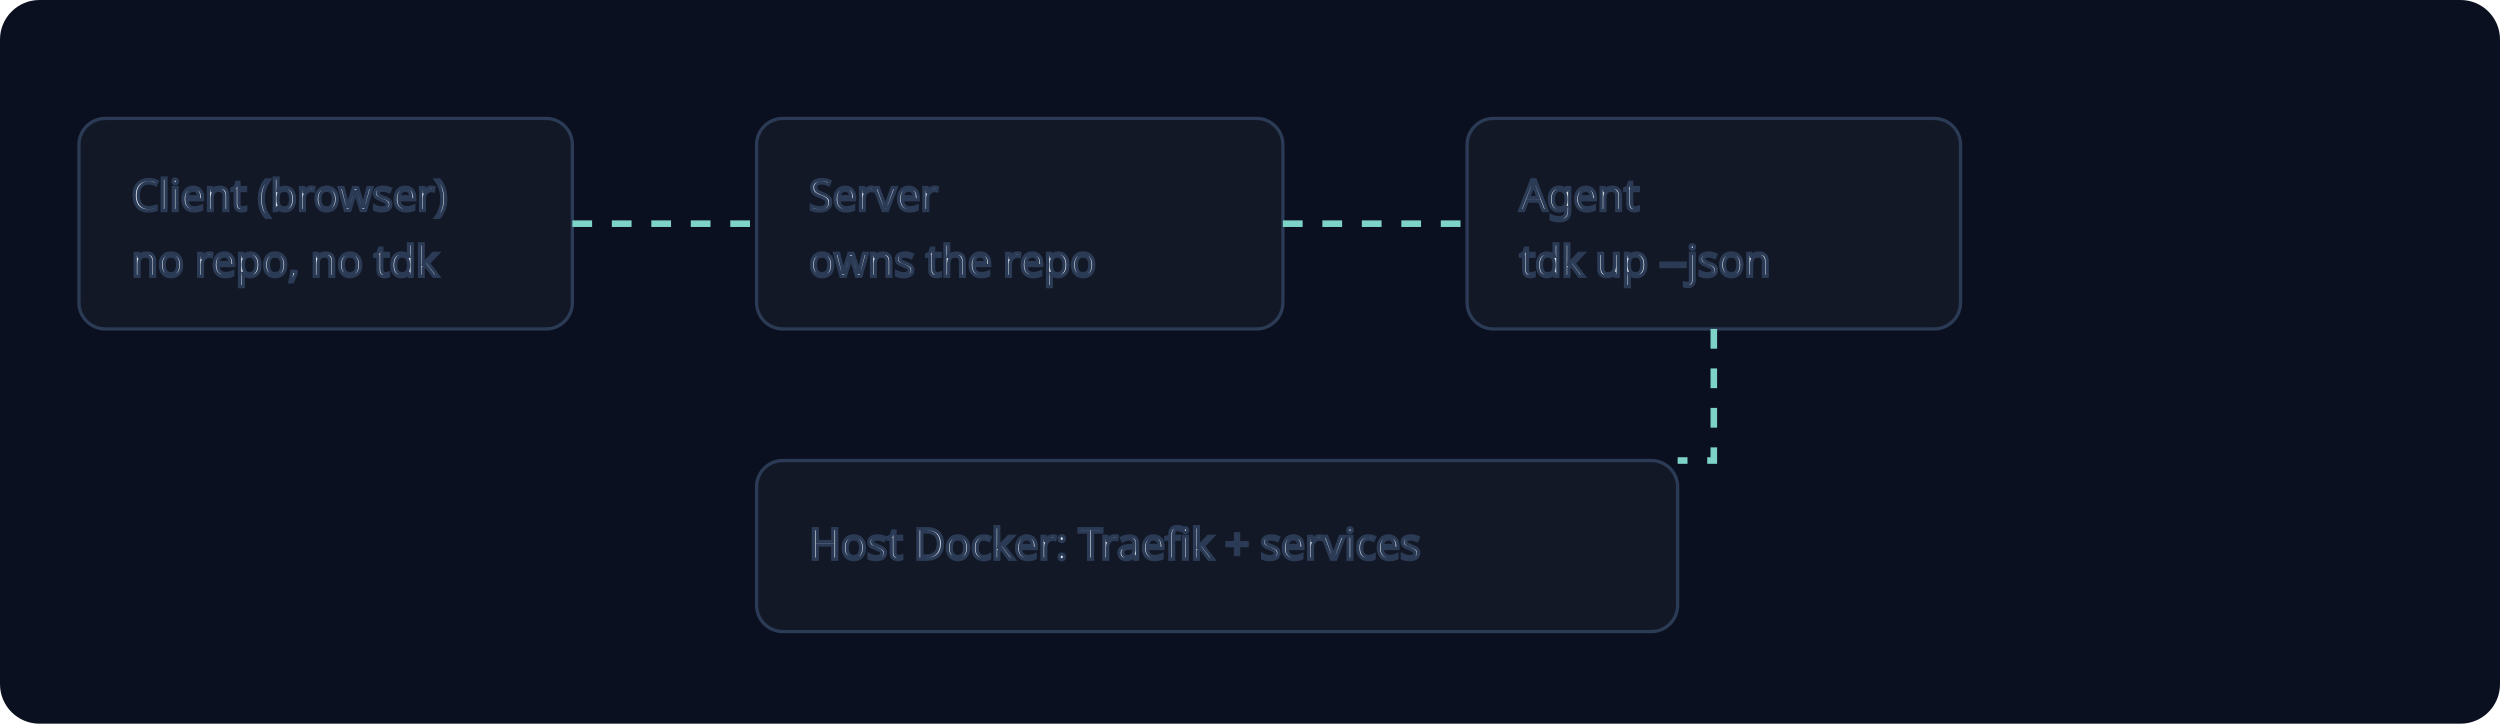
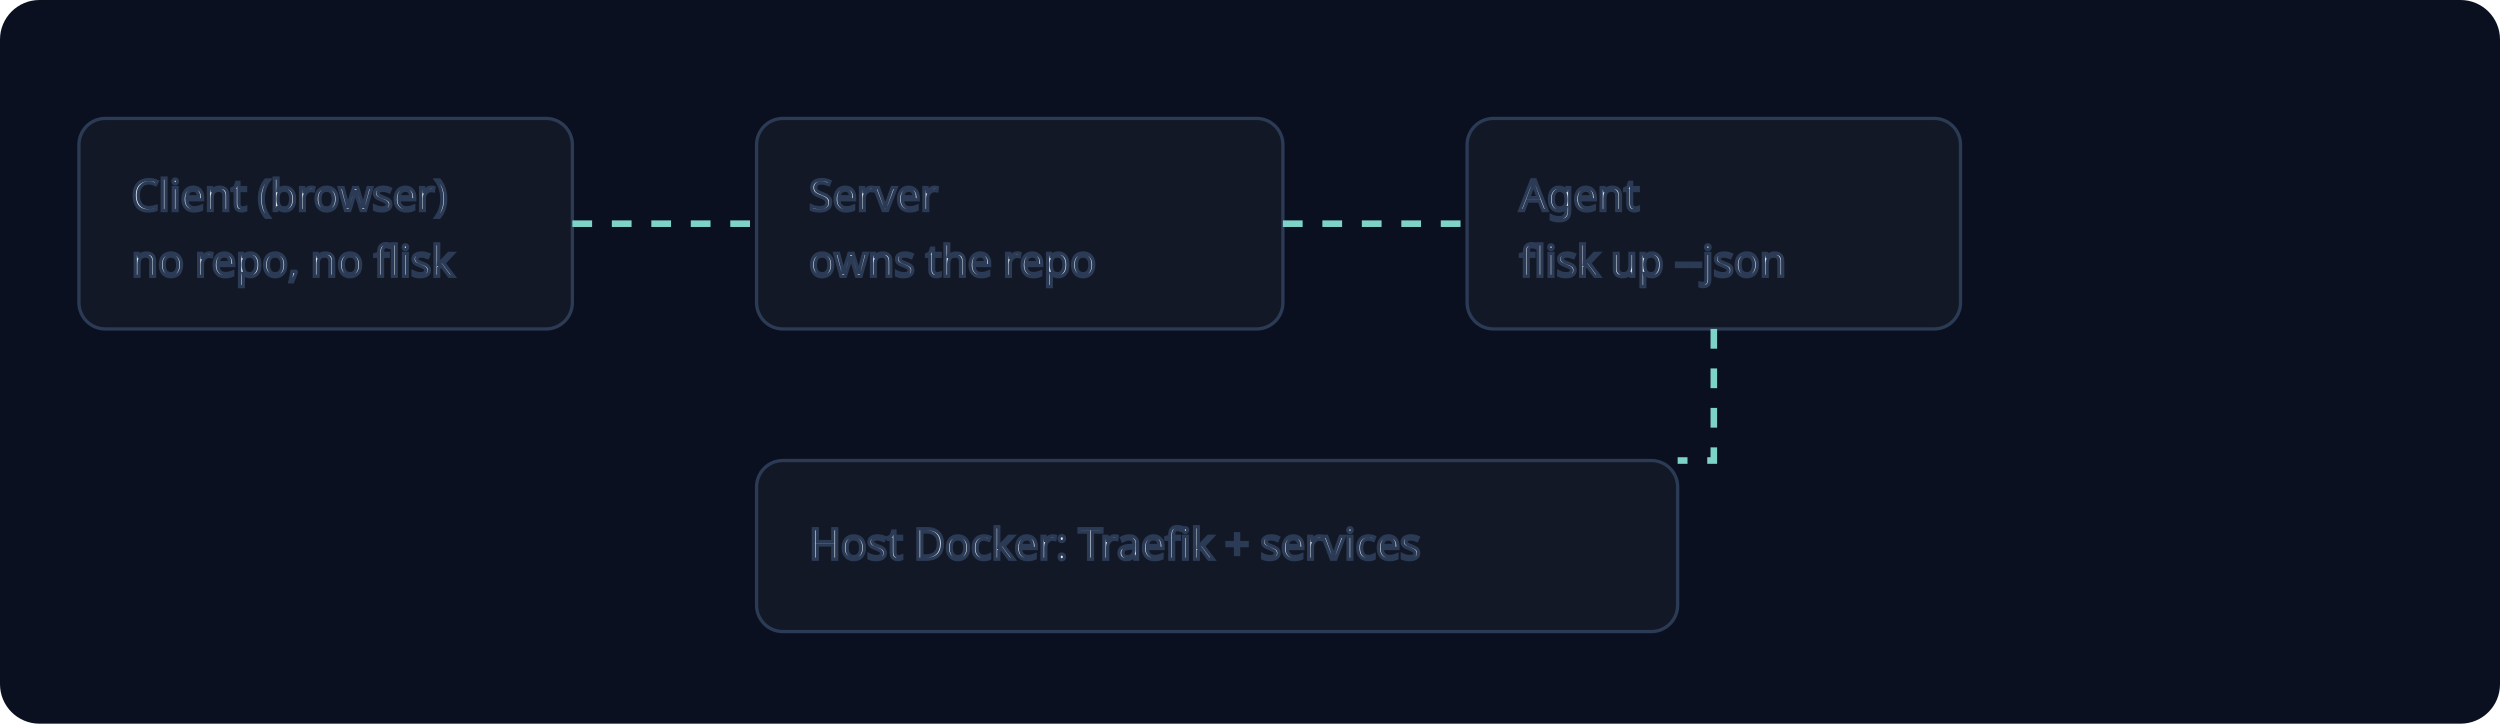
<svg xmlns="http://www.w3.org/2000/svg" viewBox="0 0 760 220" role="img" aria-labelledby="title desc">
  <style>
    text { font: 13px ui-sans-serif, sans-serif; fill: #e8eef7 }
    .box { fill: #121826; stroke: #2c3b55 }
    .pulse { stroke: #7dd3c7; stroke-width: 2; fill: none; stroke-dasharray: 6 6;
             animation: flow 1.4s linear infinite }
    @keyframes flow { to { stroke-dashoffset: -24 } }
    @media (prefers-reduced-motion: reduce) { .pulse { animation: none } }
  </style>
  <rect width="760" height="220" rx="12" fill="#0b1020" />
  <g class="box">
    <rect x="24" y="36" width="150" height="64" rx="8" />
    <text x="40" y="64">Client (browser)</text>
-     <text x="40" y="84">no repo, no tdk</text>
+     <text x="40" y="84">no repo, no flisk</text>
  </g>
  <g class="box">
    <rect x="230" y="36" width="160" height="64" rx="8" />
    <text x="246" y="64">Server</text>
    <text x="246" y="84">owns the repo</text>
  </g>
  <g class="box">
    <rect x="446" y="36" width="150" height="64" rx="8" />
    <text x="462" y="64">Agent</text>
-     <text x="462" y="84">tdk up --json</text>
+     <text x="462" y="84">flisk up --json</text>
  </g>
  <g class="box">
    <rect x="230" y="140" width="280" height="52" rx="8" />
    <text x="246" y="170">Host Docker: Traefik + services</text>
  </g>
  <path class="pulse" d="M174 68 H230 M390 68 H446 M521 100 V140 H510" />
</svg>
